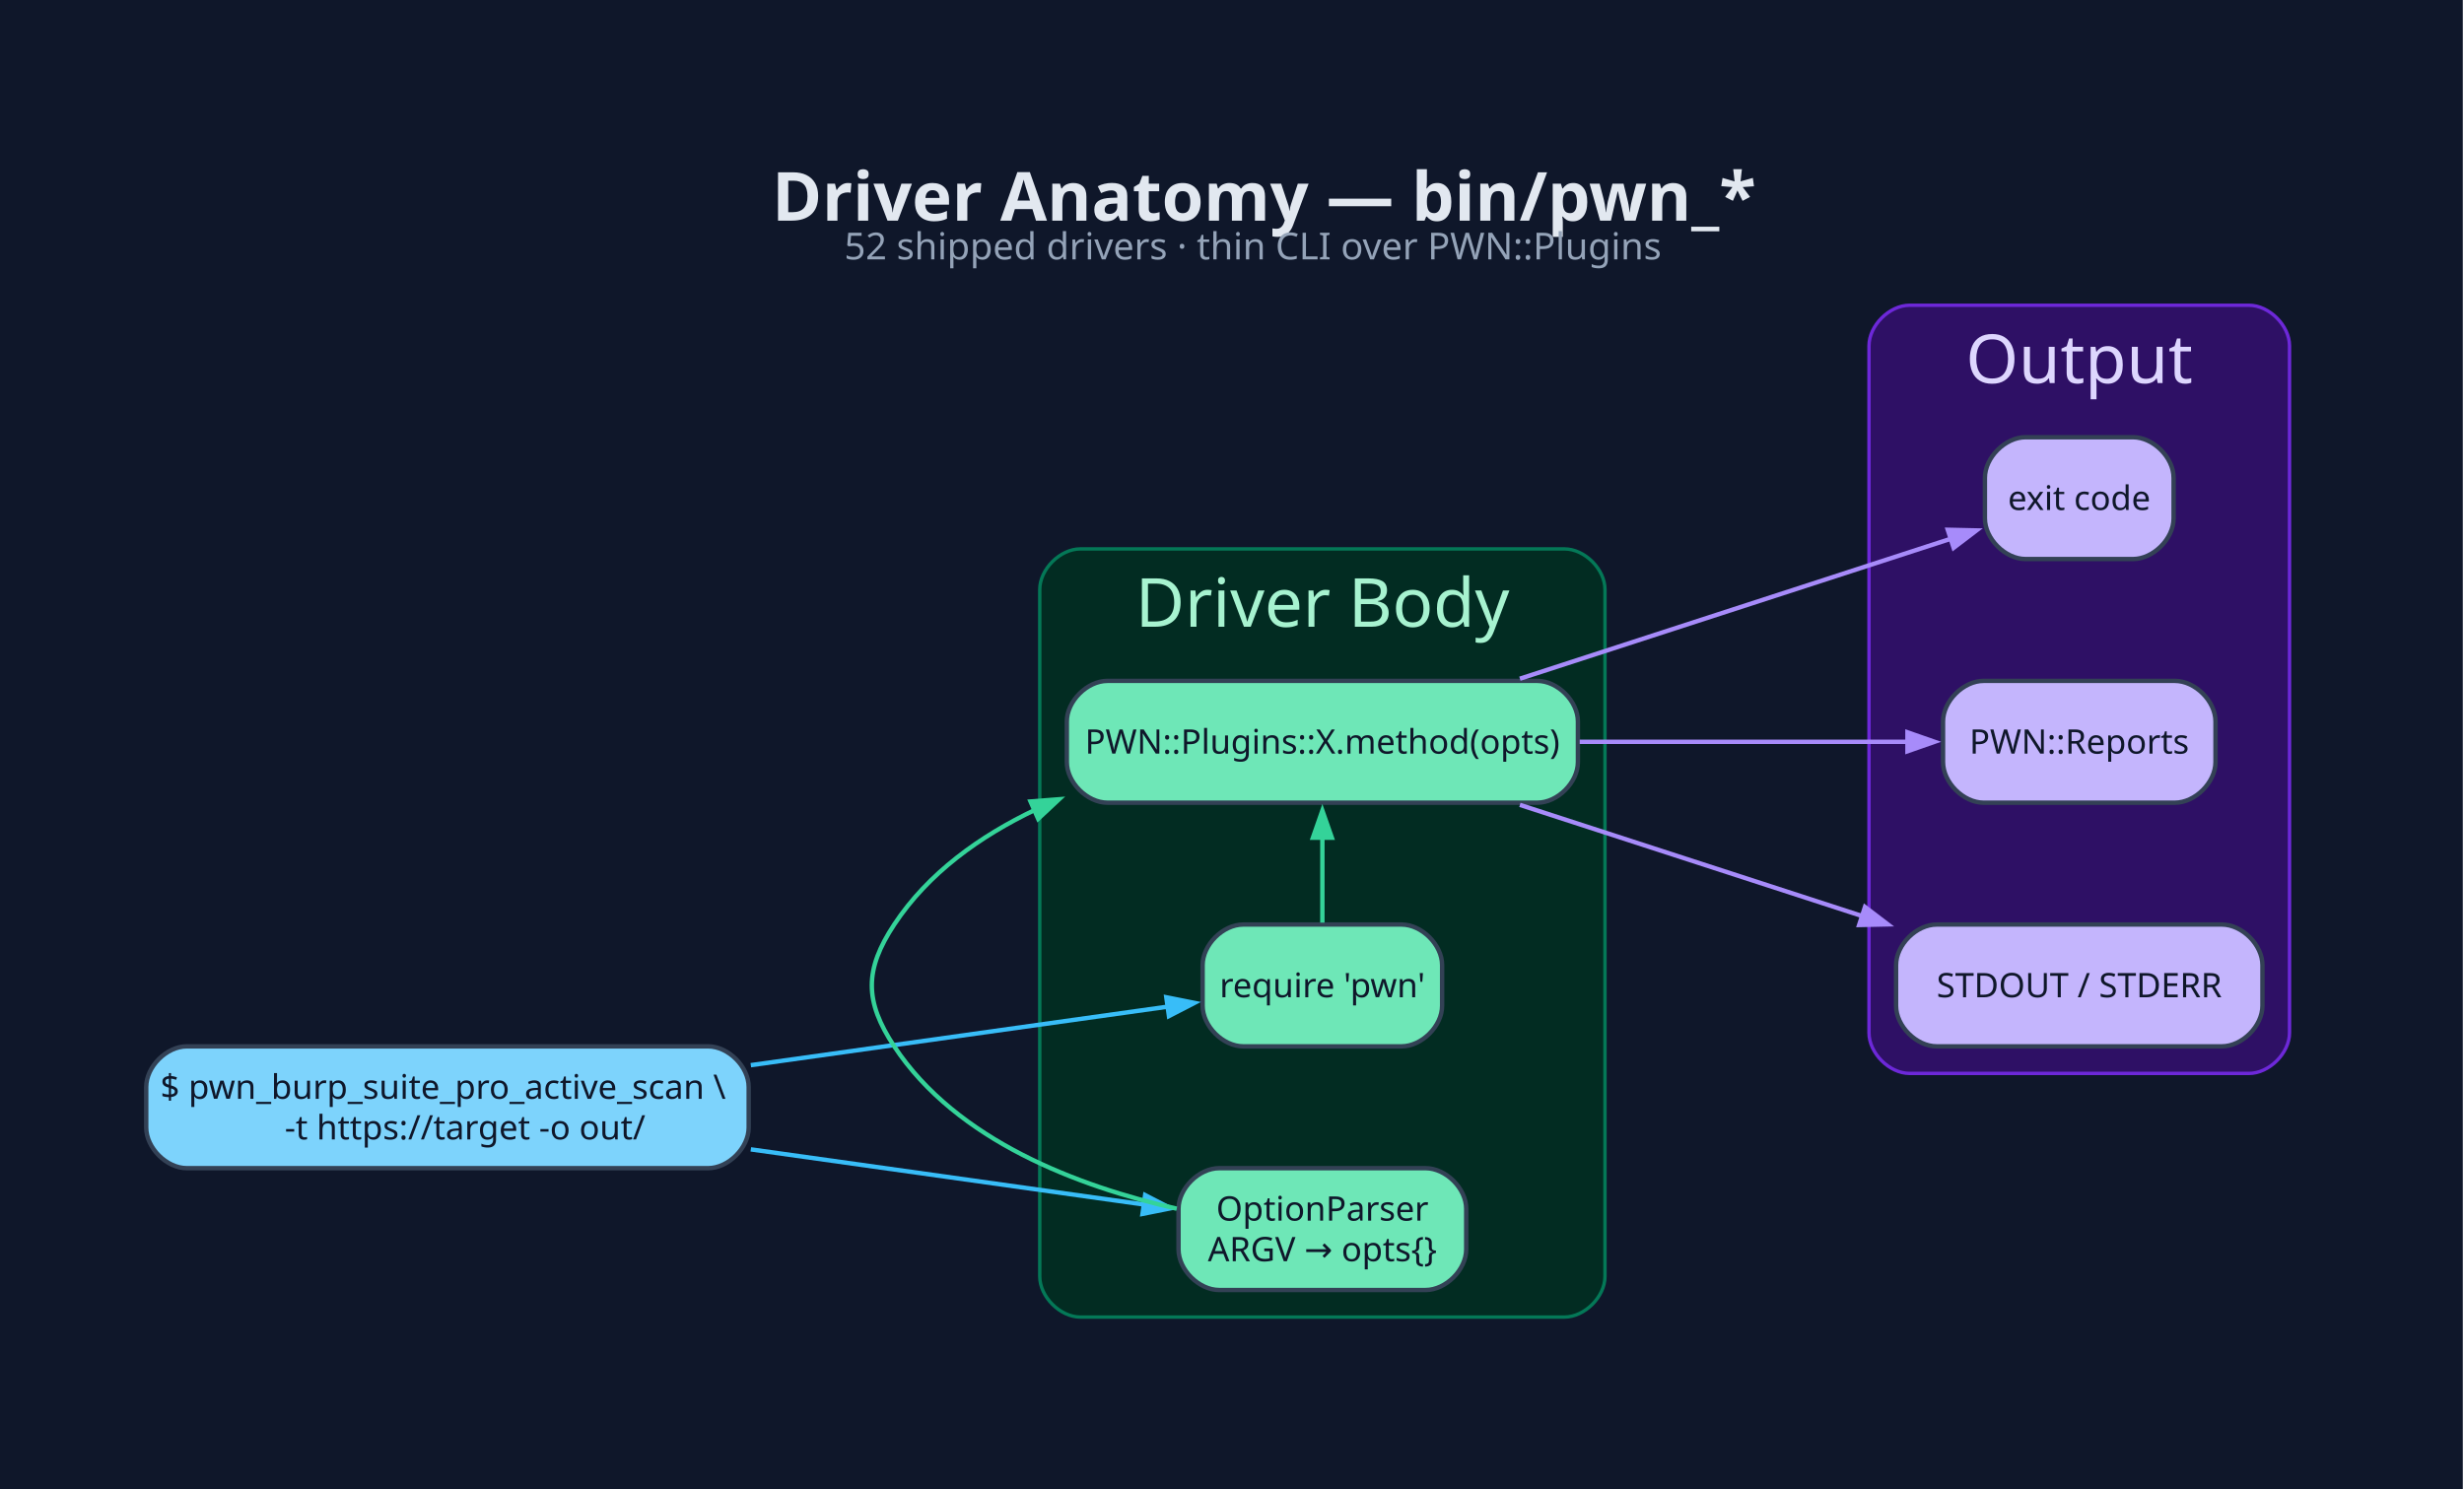
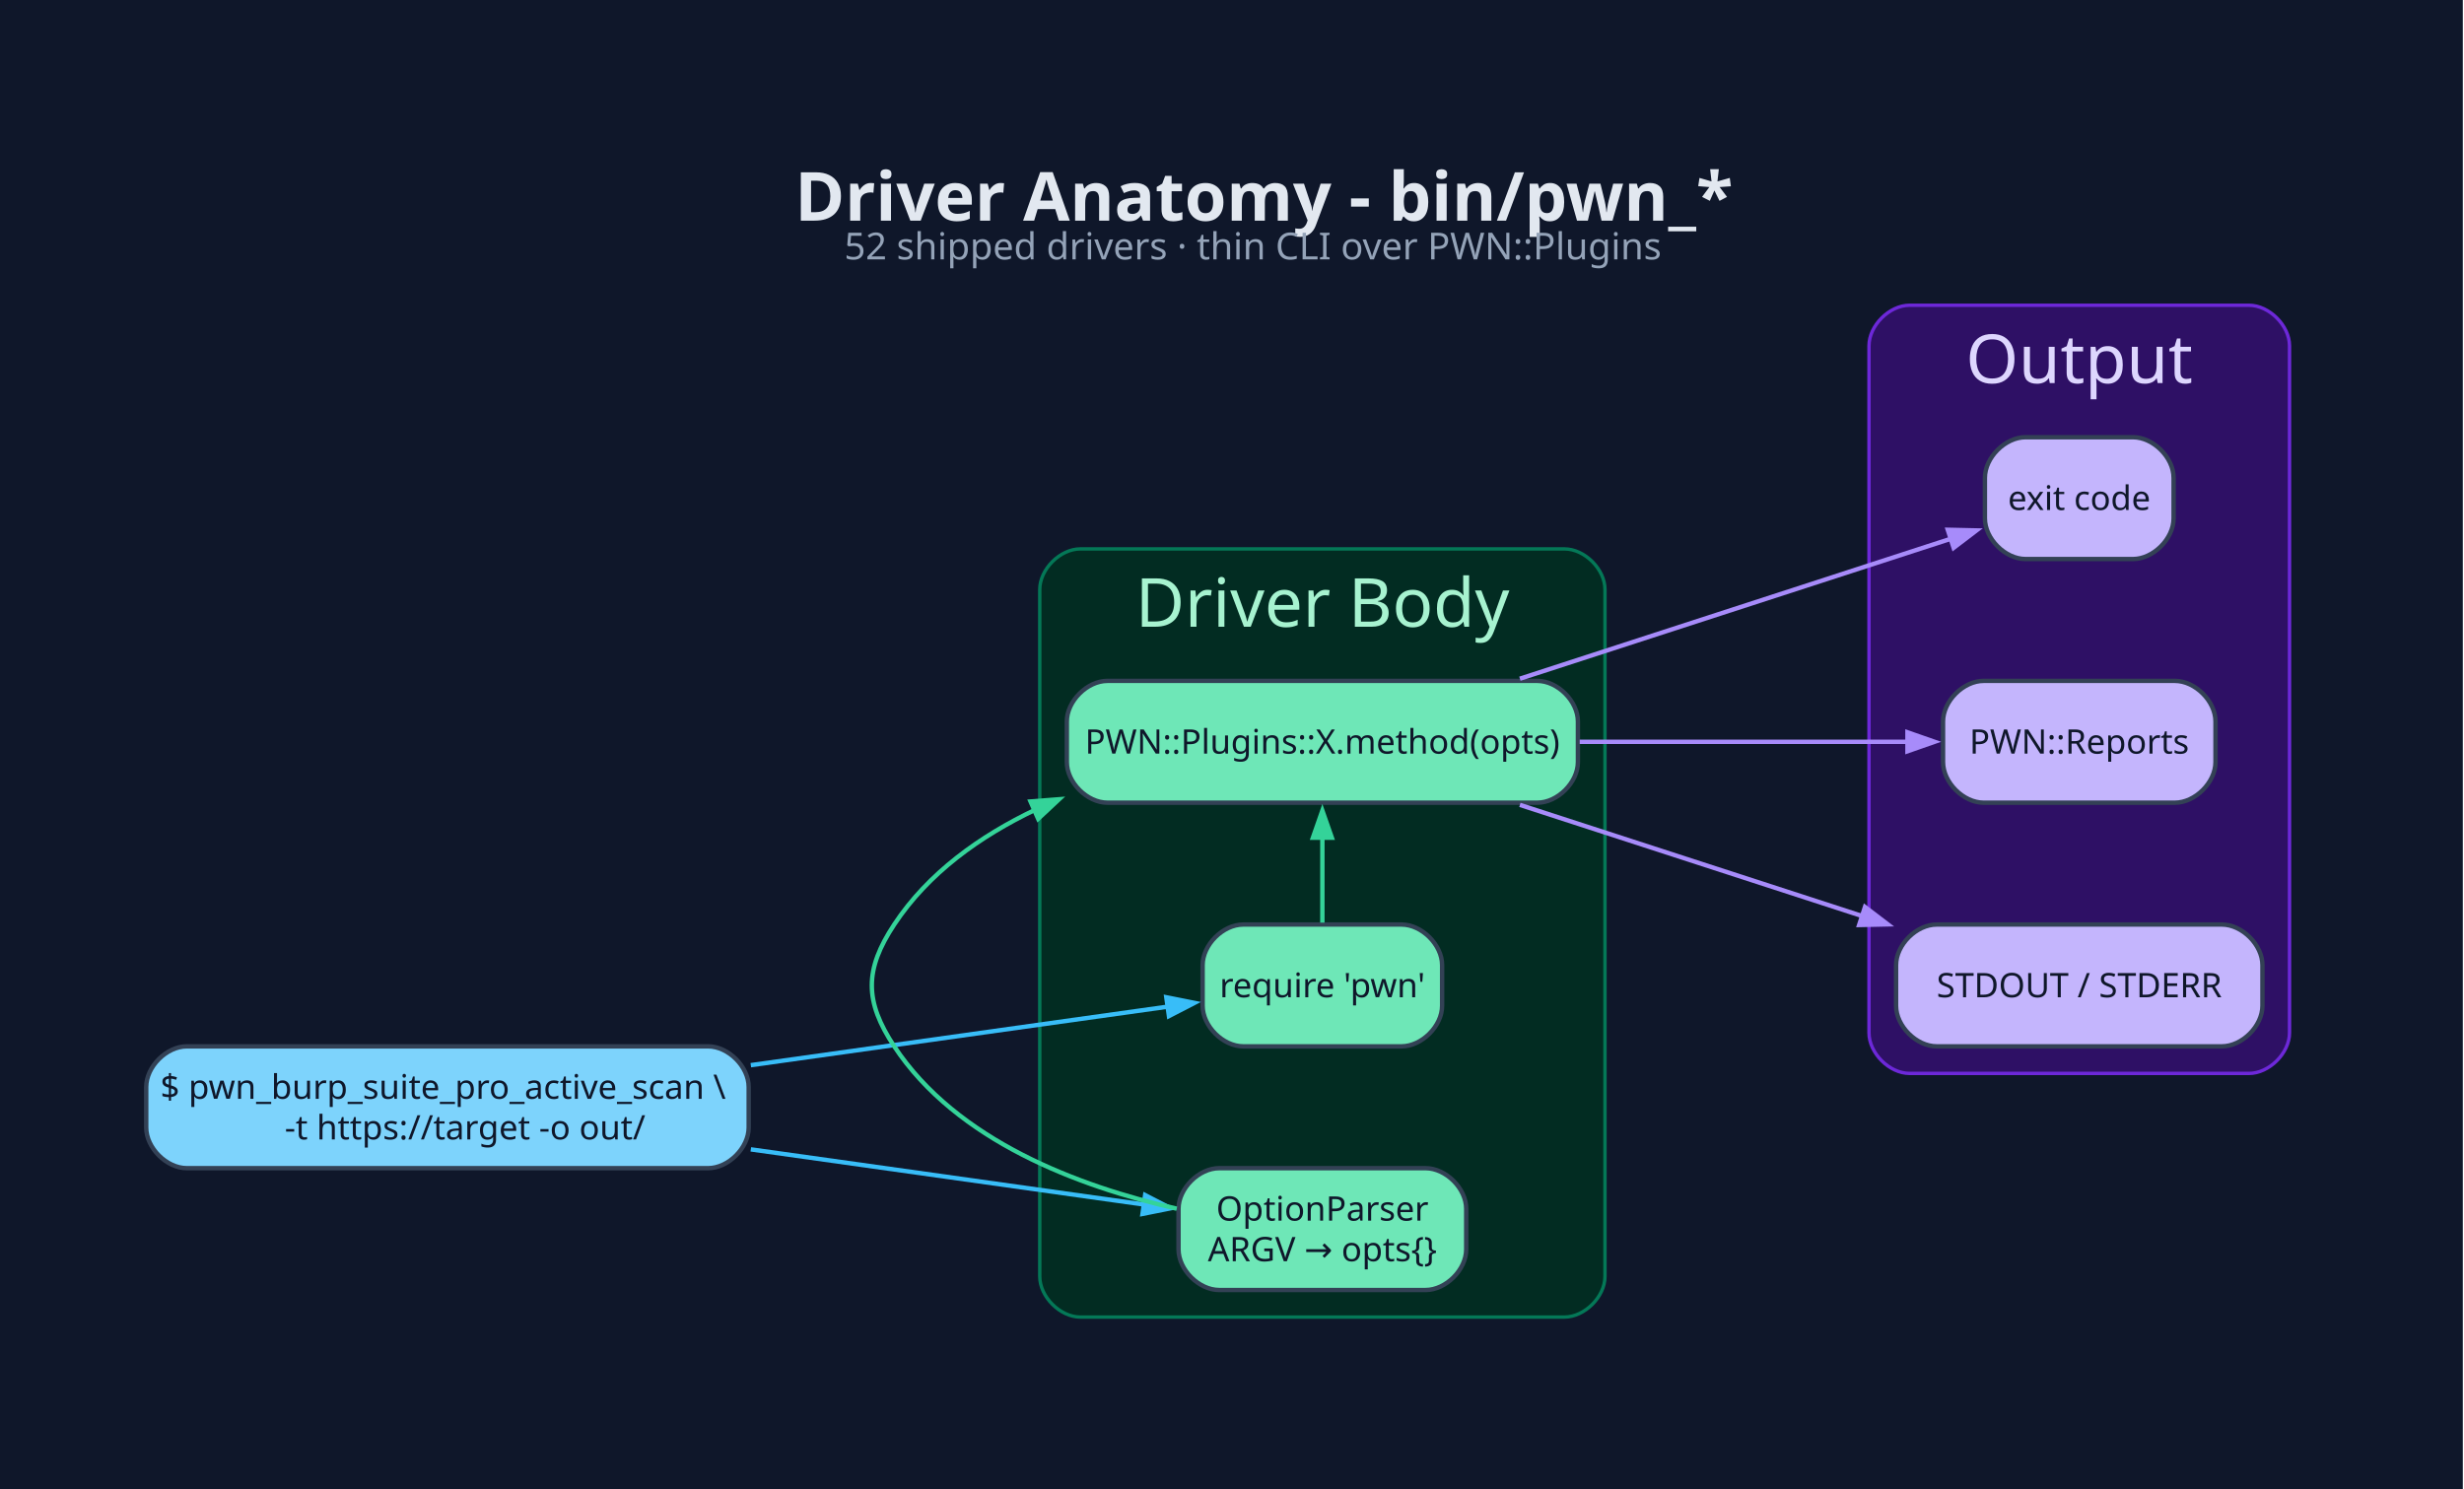
<svg xmlns="http://www.w3.org/2000/svg" width="728pt" height="440pt" viewBox="0.00 0.00 728.00 440.00">
  <g id="graph0" class="graph" transform="scale(1 1) rotate(0) translate(43.2 397.2)">
    <polygon fill="#0f172a" stroke="none" points="-43.2,43.2 -43.2,-397.2 684.45,-397.2 684.45,43.2 -43.2,43.2" />
-     <text xml:space="preserve" text-anchor="start" x="184.88" y="-332" font-family="sans-Serif" font-weight="bold" font-size="20.00" fill="#e2e8f0">Driver Anatomy — bin/pwn_*</text>
+     <text xml:space="preserve" text-anchor="start" x="191.62" y="-332" font-family="sans-Serif" font-weight="bold" font-size="20.00" fill="#e2e8f0">Driver Anatomy - bin/pwn_*</text>
    <text xml:space="preserve" text-anchor="start" x="206.25" y="-320.55" font-family="sans-Serif" font-size="11.00" fill="#94a3b8">52 shipped drivers · thin CLI over PWN::Plugins</text>
    <g id="clust1" class="cluster">
      <path fill="#022c22" stroke="#047857" d="M276,-8C276,-8 419,-8 419,-8 425,-8 431,-14 431,-20 431,-20 431,-223 431,-223 431,-229 425,-235 419,-235 419,-235 276,-235 276,-235 270,-235 264,-229 264,-223 264,-223 264,-20 264,-20 264,-14 270,-8 276,-8" />
      <text xml:space="preserve" text-anchor="middle" x="347.5" y="-212" font-family="sans-Serif" font-size="20.00" fill="#a7f3d0">Driver Body</text>
    </g>
    <g id="clust3" class="cluster">
      <path fill="#2e1065" stroke="#6d28d9" d="M521,-80C521,-80 621.25,-80 621.25,-80 627.25,-80 633.25,-86 633.25,-92 633.25,-92 633.25,-295 633.25,-295 633.25,-301 627.25,-307 621.25,-307 621.25,-307 521,-307 521,-307 515,-307 509,-301 509,-295 509,-295 509,-92 509,-92 509,-86 515,-80 521,-80" />
      <text xml:space="preserve" text-anchor="middle" x="571.12" y="-284" font-family="sans-Serif" font-size="20.00" fill="#ddd6fe">Output</text>
    </g>
    <g id="node1" class="node">
      <path fill="#7dd3fc" stroke="#334155" stroke-width="1.3" d="M166,-88C166,-88 12,-88 12,-88 6,-88 0,-82 0,-76 0,-76 0,-64 0,-64 0,-58 6,-52 12,-52 12,-52 166,-52 166,-52 172,-52 178,-58 178,-64 178,-64 178,-76 178,-76 178,-82 172,-88 166,-88" />
      <text xml:space="preserve" text-anchor="middle" x="89" y="-72.5" font-family="sans-Serif" font-size="10.00" fill="#0f172a">$ pwn_burp_suite_pro_active_scan \ </text>
      <text xml:space="preserve" text-anchor="middle" x="89" y="-60.5" font-family="sans-Serif" font-size="10.00" fill="#0f172a">    -t https://target -o out/</text>
    </g>
    <g id="node2" class="node">
      <path fill="#6ee7b7" stroke="#334155" stroke-width="1.3" d="M378,-52C378,-52 317,-52 317,-52 311,-52 305,-46 305,-40 305,-40 305,-28 305,-28 305,-22 311,-16 317,-16 317,-16 378,-16 378,-16 384,-16 390,-22 390,-28 390,-28 390,-40 390,-40 390,-46 384,-52 378,-52" />
      <text xml:space="preserve" text-anchor="middle" x="347.5" y="-36.5" font-family="sans-Serif" font-size="10.00" fill="#0f172a">OptionParser</text>
      <text xml:space="preserve" text-anchor="middle" x="347.5" y="-24.5" font-family="sans-Serif" font-size="10.00" fill="#0f172a">ARGV → opts{}</text>
    </g>
    <g id="edge1" class="edge">
      <path fill="none" stroke="#38bdf8" stroke-width="1.3" d="M178.63,-57.56C217.51,-52.1 261.78,-45.89 295.09,-41.22" />
      <polygon fill="#38bdf8" stroke="#38bdf8" stroke-width="1.3" points="295.14,-44.04 302.67,-40.15 294.36,-38.49 295.14,-44.04" />
    </g>
    <g id="node3" class="node">
      <path fill="#6ee7b7" stroke="#334155" stroke-width="1.3" d="M370.88,-124C370.88,-124 324.12,-124 324.12,-124 318.12,-124 312.12,-118 312.12,-112 312.12,-112 312.12,-100 312.12,-100 312.12,-94 318.12,-88 324.12,-88 324.12,-88 370.88,-88 370.88,-88 376.88,-88 382.88,-94 382.88,-100 382.88,-100 382.88,-112 382.88,-112 382.88,-118 376.88,-124 370.88,-124" />
      <text xml:space="preserve" text-anchor="middle" x="347.5" y="-102.5" font-family="sans-Serif" font-size="10.00" fill="#0f172a">require 'pwn'</text>
    </g>
    <g id="edge2" class="edge">
      <path fill="none" stroke="#38bdf8" stroke-width="1.3" d="M178.63,-82.44C220.28,-88.28 268.11,-95 302.03,-99.76" />
      <polygon fill="#38bdf8" stroke="#38bdf8" stroke-width="1.3" points="301.39,-102.5 309.7,-100.84 302.17,-96.95 301.39,-102.5" />
    </g>
    <g id="node4" class="node">
      <path fill="#6ee7b7" stroke="#334155" stroke-width="1.3" d="M411,-196C411,-196 284,-196 284,-196 278,-196 272,-190 272,-184 272,-184 272,-172 272,-172 272,-166 278,-160 284,-160 284,-160 411,-160 411,-160 417,-160 423,-166 423,-172 423,-172 423,-184 423,-184 423,-190 417,-196 411,-196" />
      <text xml:space="preserve" text-anchor="middle" x="347.5" y="-174.5" font-family="sans-Serif" font-size="10.00" fill="#0f172a">PWN::Plugins::X.method(opts)</text>
    </g>
    <g id="edge3" class="edge">
      <path fill="none" stroke="#34d399" stroke-width="1.3" d="M304.47,-40.03C275.53,-46.57 239.42,-60.1 221,-88 212.18,-101.35 212.18,-110.65 221,-124 231.03,-139.19 246.3,-150.12 262.8,-157.98" />
      <polygon fill="#34d399" stroke="#34d399" stroke-width="1.3" points="261.27,-160.36 269.72,-161.02 263.53,-155.24 261.27,-160.36" />
    </g>
    <g id="edge4" class="edge">
      <path fill="none" stroke="#34d399" stroke-width="1.3" d="M347.5,-124.56C347.5,-132.96 347.5,-141.37 347.5,-149.77" />
      <polygon fill="#34d399" stroke="#34d399" stroke-width="1.3" points="344.7,-149.66 347.5,-157.66 350.3,-149.66 344.7,-149.66" />
    </g>
    <g id="node5" class="node">
      <path fill="#c4b5fd" stroke="#334155" stroke-width="1.3" d="M613.25,-124C613.25,-124 529,-124 529,-124 523,-124 517,-118 517,-112 517,-112 517,-100 517,-100 517,-94 523,-88 529,-88 529,-88 613.25,-88 613.25,-88 619.25,-88 625.25,-94 625.25,-100 625.25,-100 625.25,-112 625.25,-112 625.25,-118 619.25,-124 613.25,-124" />
      <text xml:space="preserve" text-anchor="middle" x="571.12" y="-102.5" font-family="sans-Serif" font-size="10.00" fill="#0f172a">STDOUT / STDERR</text>
    </g>
    <g id="edge5" class="edge">
      <path fill="none" stroke="#a78bfa" stroke-width="1.3" d="M405.86,-159.36C436.91,-149.28 475.33,-136.8 507.2,-126.44" />
      <polygon fill="#a78bfa" stroke="#a78bfa" stroke-width="1.3" points="507.82,-129.19 514.56,-124.05 506.09,-123.86 507.82,-129.19" />
    </g>
    <g id="node6" class="node">
      <path fill="#c4b5fd" stroke="#334155" stroke-width="1.3" d="M599.38,-196C599.38,-196 542.88,-196 542.88,-196 536.88,-196 530.88,-190 530.88,-184 530.88,-184 530.88,-172 530.88,-172 530.88,-166 536.88,-160 542.88,-160 542.88,-160 599.38,-160 599.38,-160 605.38,-160 611.38,-166 611.38,-172 611.38,-172 611.38,-184 611.38,-184 611.38,-190 605.38,-196 599.38,-196" />
      <text xml:space="preserve" text-anchor="middle" x="571.12" y="-174.5" font-family="sans-Serif" font-size="10.00" fill="#0f172a">PWN::Reports</text>
    </g>
    <g id="edge6" class="edge">
      <path fill="none" stroke="#a78bfa" stroke-width="1.3" d="M423.53,-178C455.55,-178 492.02,-178 520.58,-178" />
      <polygon fill="#a78bfa" stroke="#a78bfa" stroke-width="1.3" points="520.37,-180.8 528.37,-178 520.37,-175.2 520.37,-180.8" />
    </g>
    <g id="node7" class="node">
      <path fill="#c4b5fd" stroke="#334155" stroke-width="1.3" d="M587,-268C587,-268 555.25,-268 555.25,-268 549.25,-268 543.25,-262 543.25,-256 543.25,-256 543.25,-244 543.25,-244 543.25,-238 549.25,-232 555.25,-232 555.25,-232 587,-232 587,-232 593,-232 599,-238 599,-244 599,-244 599,-256 599,-256 599,-262 593,-268 587,-268" />
      <text xml:space="preserve" text-anchor="middle" x="571.12" y="-246.5" font-family="sans-Serif" font-size="10.00" fill="#0f172a">exit code</text>
    </g>
    <g id="edge7" class="edge">
      <path fill="none" stroke="#a78bfa" stroke-width="1.3" d="M405.86,-196.64C446.07,-209.7 498.63,-226.77 533.34,-238.05" />
      <polygon fill="#a78bfa" stroke="#a78bfa" stroke-width="1.3" points="532.28,-240.65 540.76,-240.46 534.01,-235.32 532.28,-240.65" />
    </g>
  </g>
</svg>
